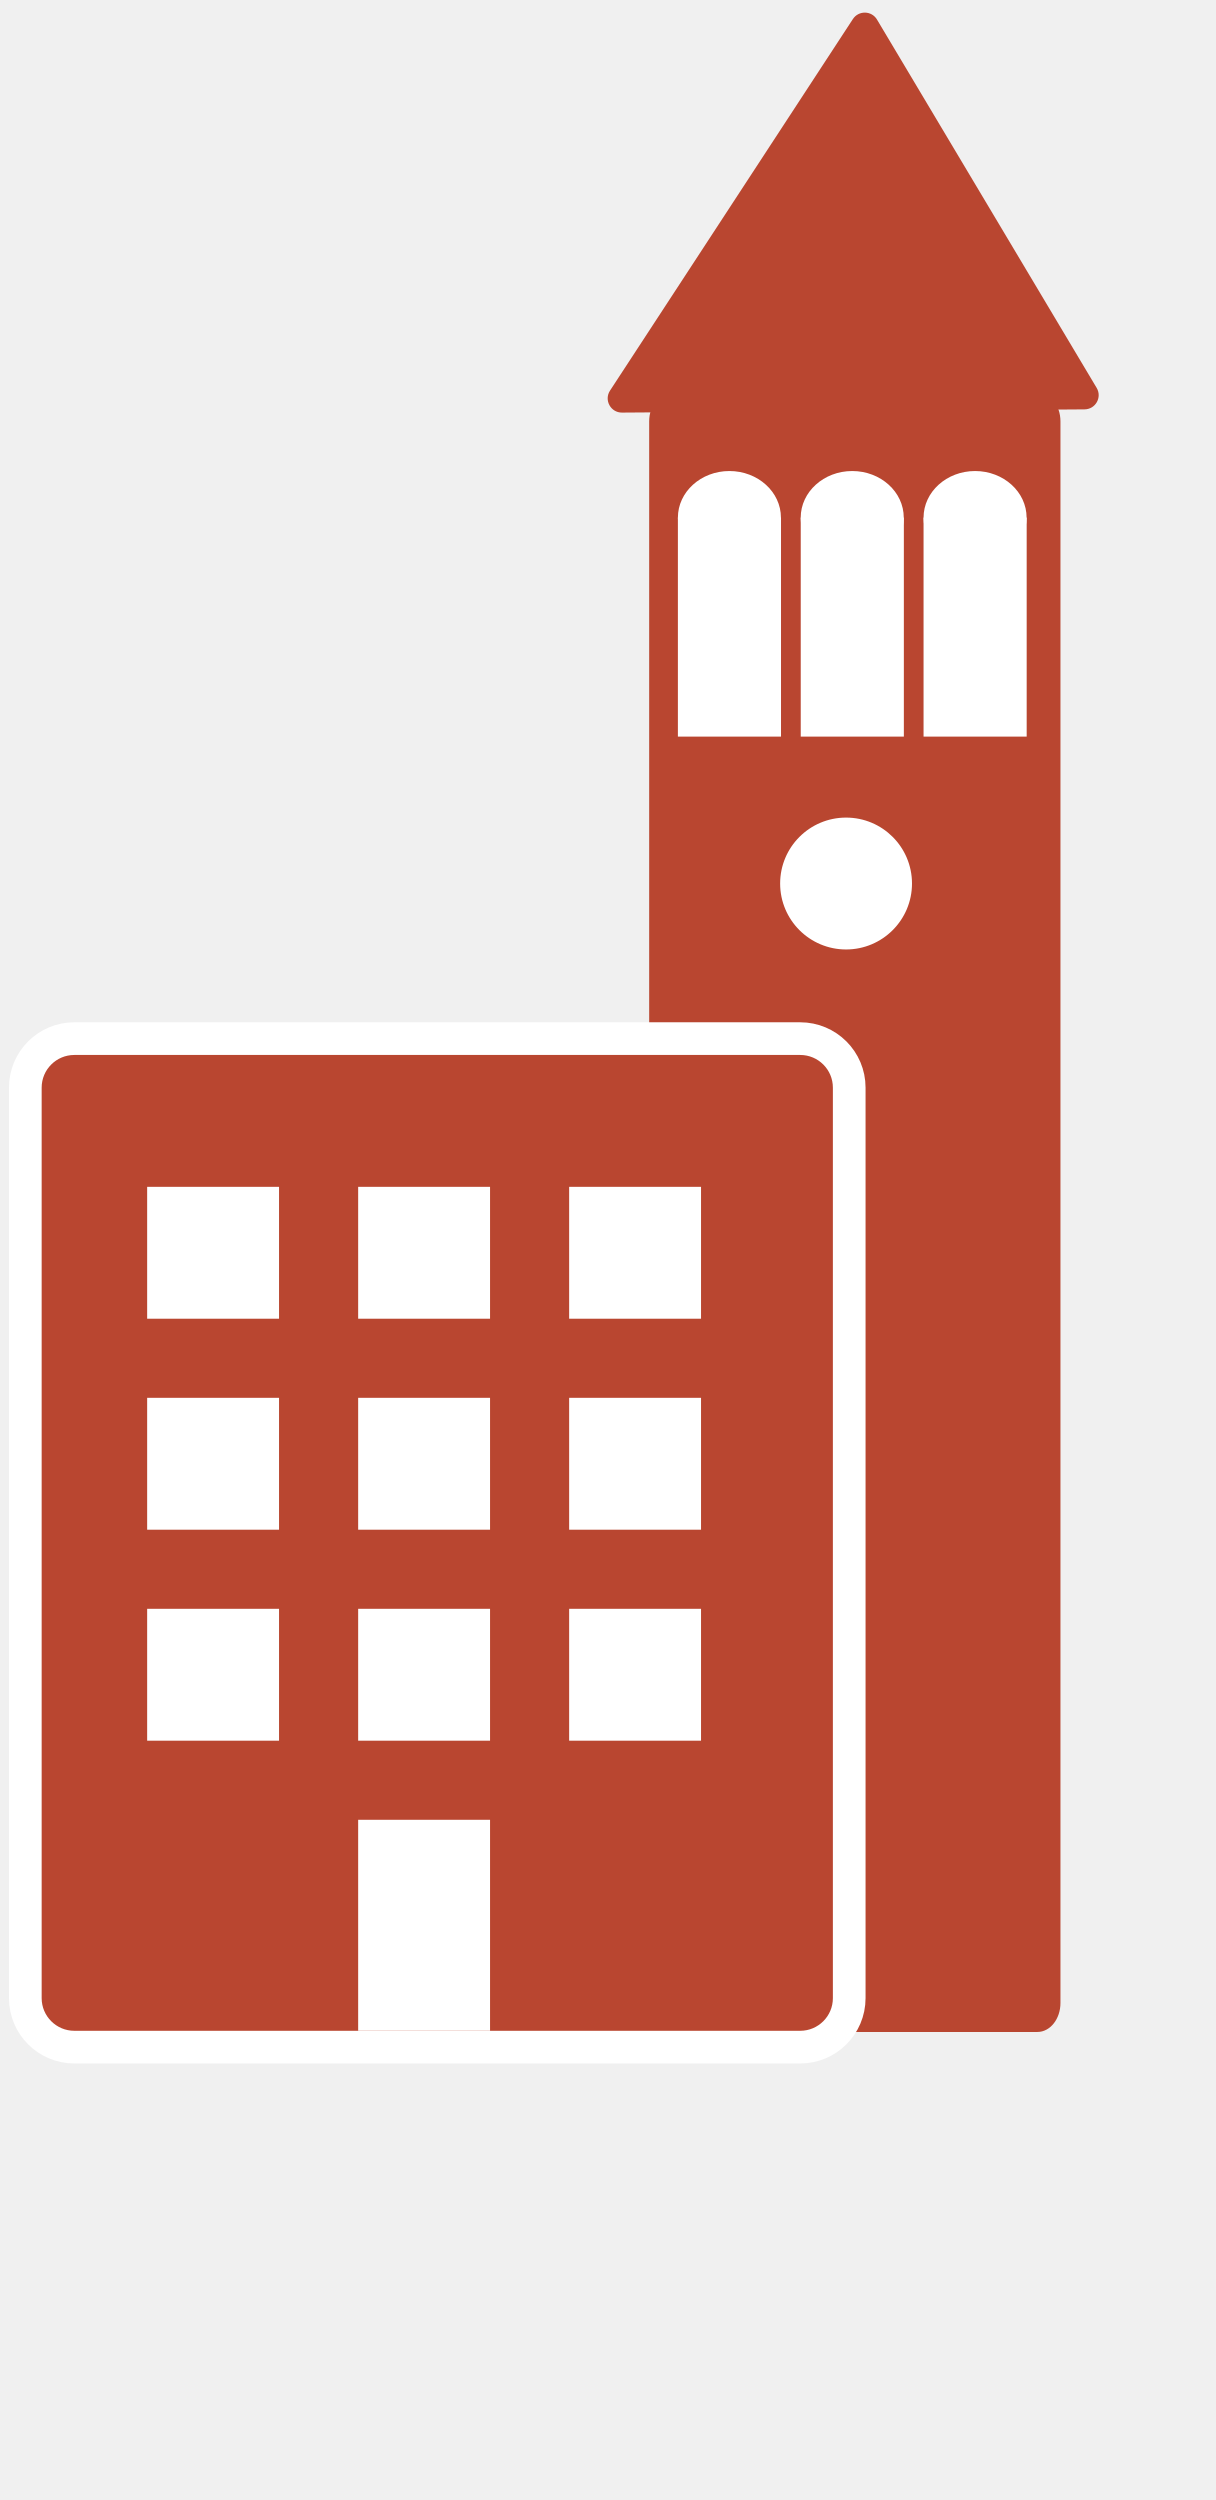
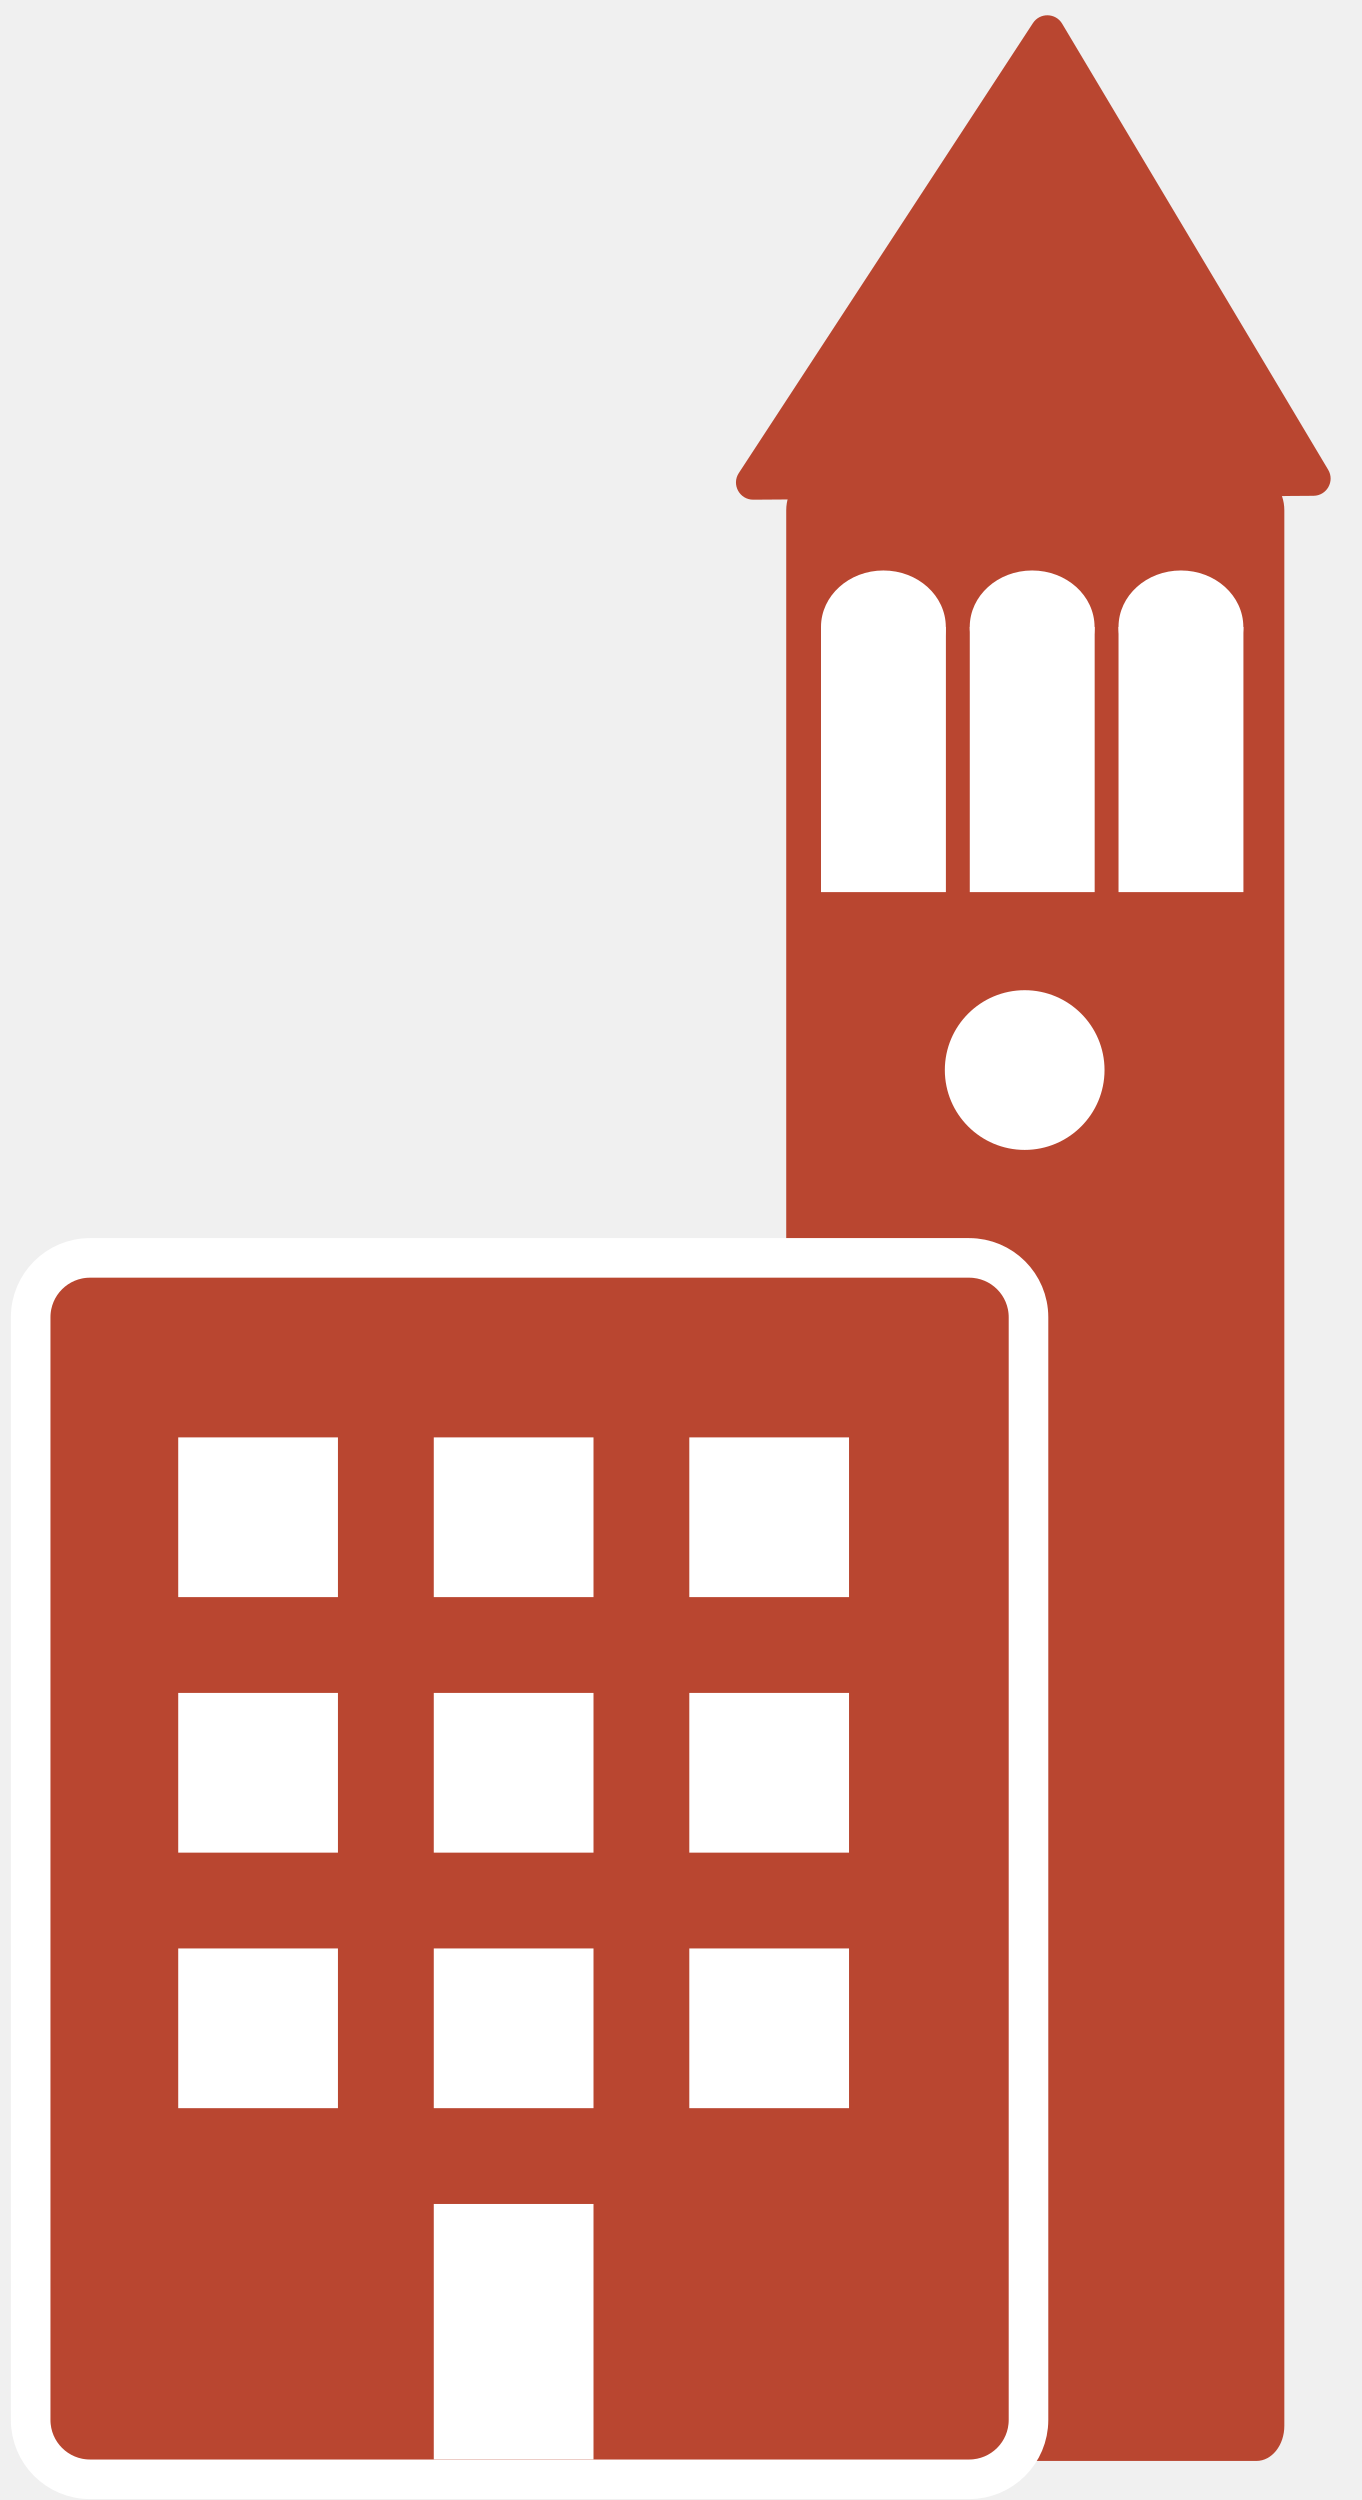
- <svg xmlns="http://www.w3.org/2000/svg" width="53" height="109" viewBox="0 0 53 109" fill="none">
+ <svg xmlns="http://www.w3.org/2000/svg" width="49" height="90" viewBox="0 0 49 90" fill="none">
  <path d="M45.231 88.594H29.31C28.754 88.594 28.304 88.027 28.304 87.327V18.372C28.304 17.672 28.754 17.105 29.31 17.105H45.231C45.786 17.105 46.236 17.672 46.236 18.372V87.331C46.236 88.027 45.786 88.594 45.231 88.594Z" fill="#B94630" />
  <path d="M36.889 41.397C38.476 41.397 39.763 40.109 39.763 38.522C39.763 36.934 38.476 35.647 36.889 35.647C35.301 35.647 34.014 36.934 34.014 38.522C34.014 40.109 35.301 41.397 36.889 41.397Z" fill="white" />
  <path d="M31.802 24.602C33.043 24.602 34.049 23.692 34.049 22.57C34.049 21.447 33.043 20.537 31.802 20.537C30.562 20.537 29.556 21.447 29.556 22.57C29.556 23.692 30.562 24.602 31.802 24.602Z" fill="white" />
  <path d="M34.052 22.57H29.556V32.116H34.052V22.57Z" fill="white" />
  <path d="M37.157 24.602C38.398 24.602 39.404 23.692 39.404 22.57C39.404 21.447 38.398 20.537 37.157 20.537C35.917 20.537 34.911 21.447 34.911 22.57C34.911 23.692 35.917 24.602 37.157 24.602Z" fill="white" />
  <path d="M39.408 22.57H34.912V32.116H39.408V22.57Z" fill="white" />
  <path d="M42.514 24.602C43.754 24.602 44.76 23.692 44.76 22.57C44.76 21.447 43.754 20.537 42.514 20.537C41.273 20.537 40.267 21.447 40.267 22.57C40.267 23.692 41.273 24.602 42.514 24.602Z" fill="white" />
  <path d="M44.763 22.57H40.267V32.116H44.763V22.57Z" fill="white" />
  <path d="M47.814 16.911C48.06 17.323 47.765 17.845 47.286 17.849L27.12 17.989C26.626 17.993 26.326 17.444 26.597 17.03L37.186 0.831C37.437 0.447 38.003 0.459 38.237 0.853L47.814 16.911Z" fill="#B94630" />
  <rect x="1.104" y="45.284" width="35.922" height="43.971" rx="2.137" fill="#B94630" stroke="white" stroke-width="1.425" />
  <rect x="6.416" y="51.746" width="5.75" height="5.75" fill="white" />
  <rect x="15.616" y="51.746" width="5.75" height="5.75" fill="white" />
  <rect x="24.815" y="51.746" width="5.75" height="5.75" fill="white" />
  <rect x="6.416" y="60.945" width="5.75" height="5.75" fill="white" />
  <rect x="15.616" y="60.945" width="5.75" height="5.75" fill="white" />
  <rect x="24.815" y="60.945" width="5.75" height="5.75" fill="white" />
  <rect x="6.416" y="70.144" width="5.75" height="5.75" fill="white" />
  <rect x="15.616" y="70.144" width="5.75" height="5.75" fill="white" />
  <rect x="24.815" y="70.144" width="5.75" height="5.75" fill="white" />
  <rect x="15.616" y="79.343" width="5.75" height="9.199" fill="white" />
</svg>
